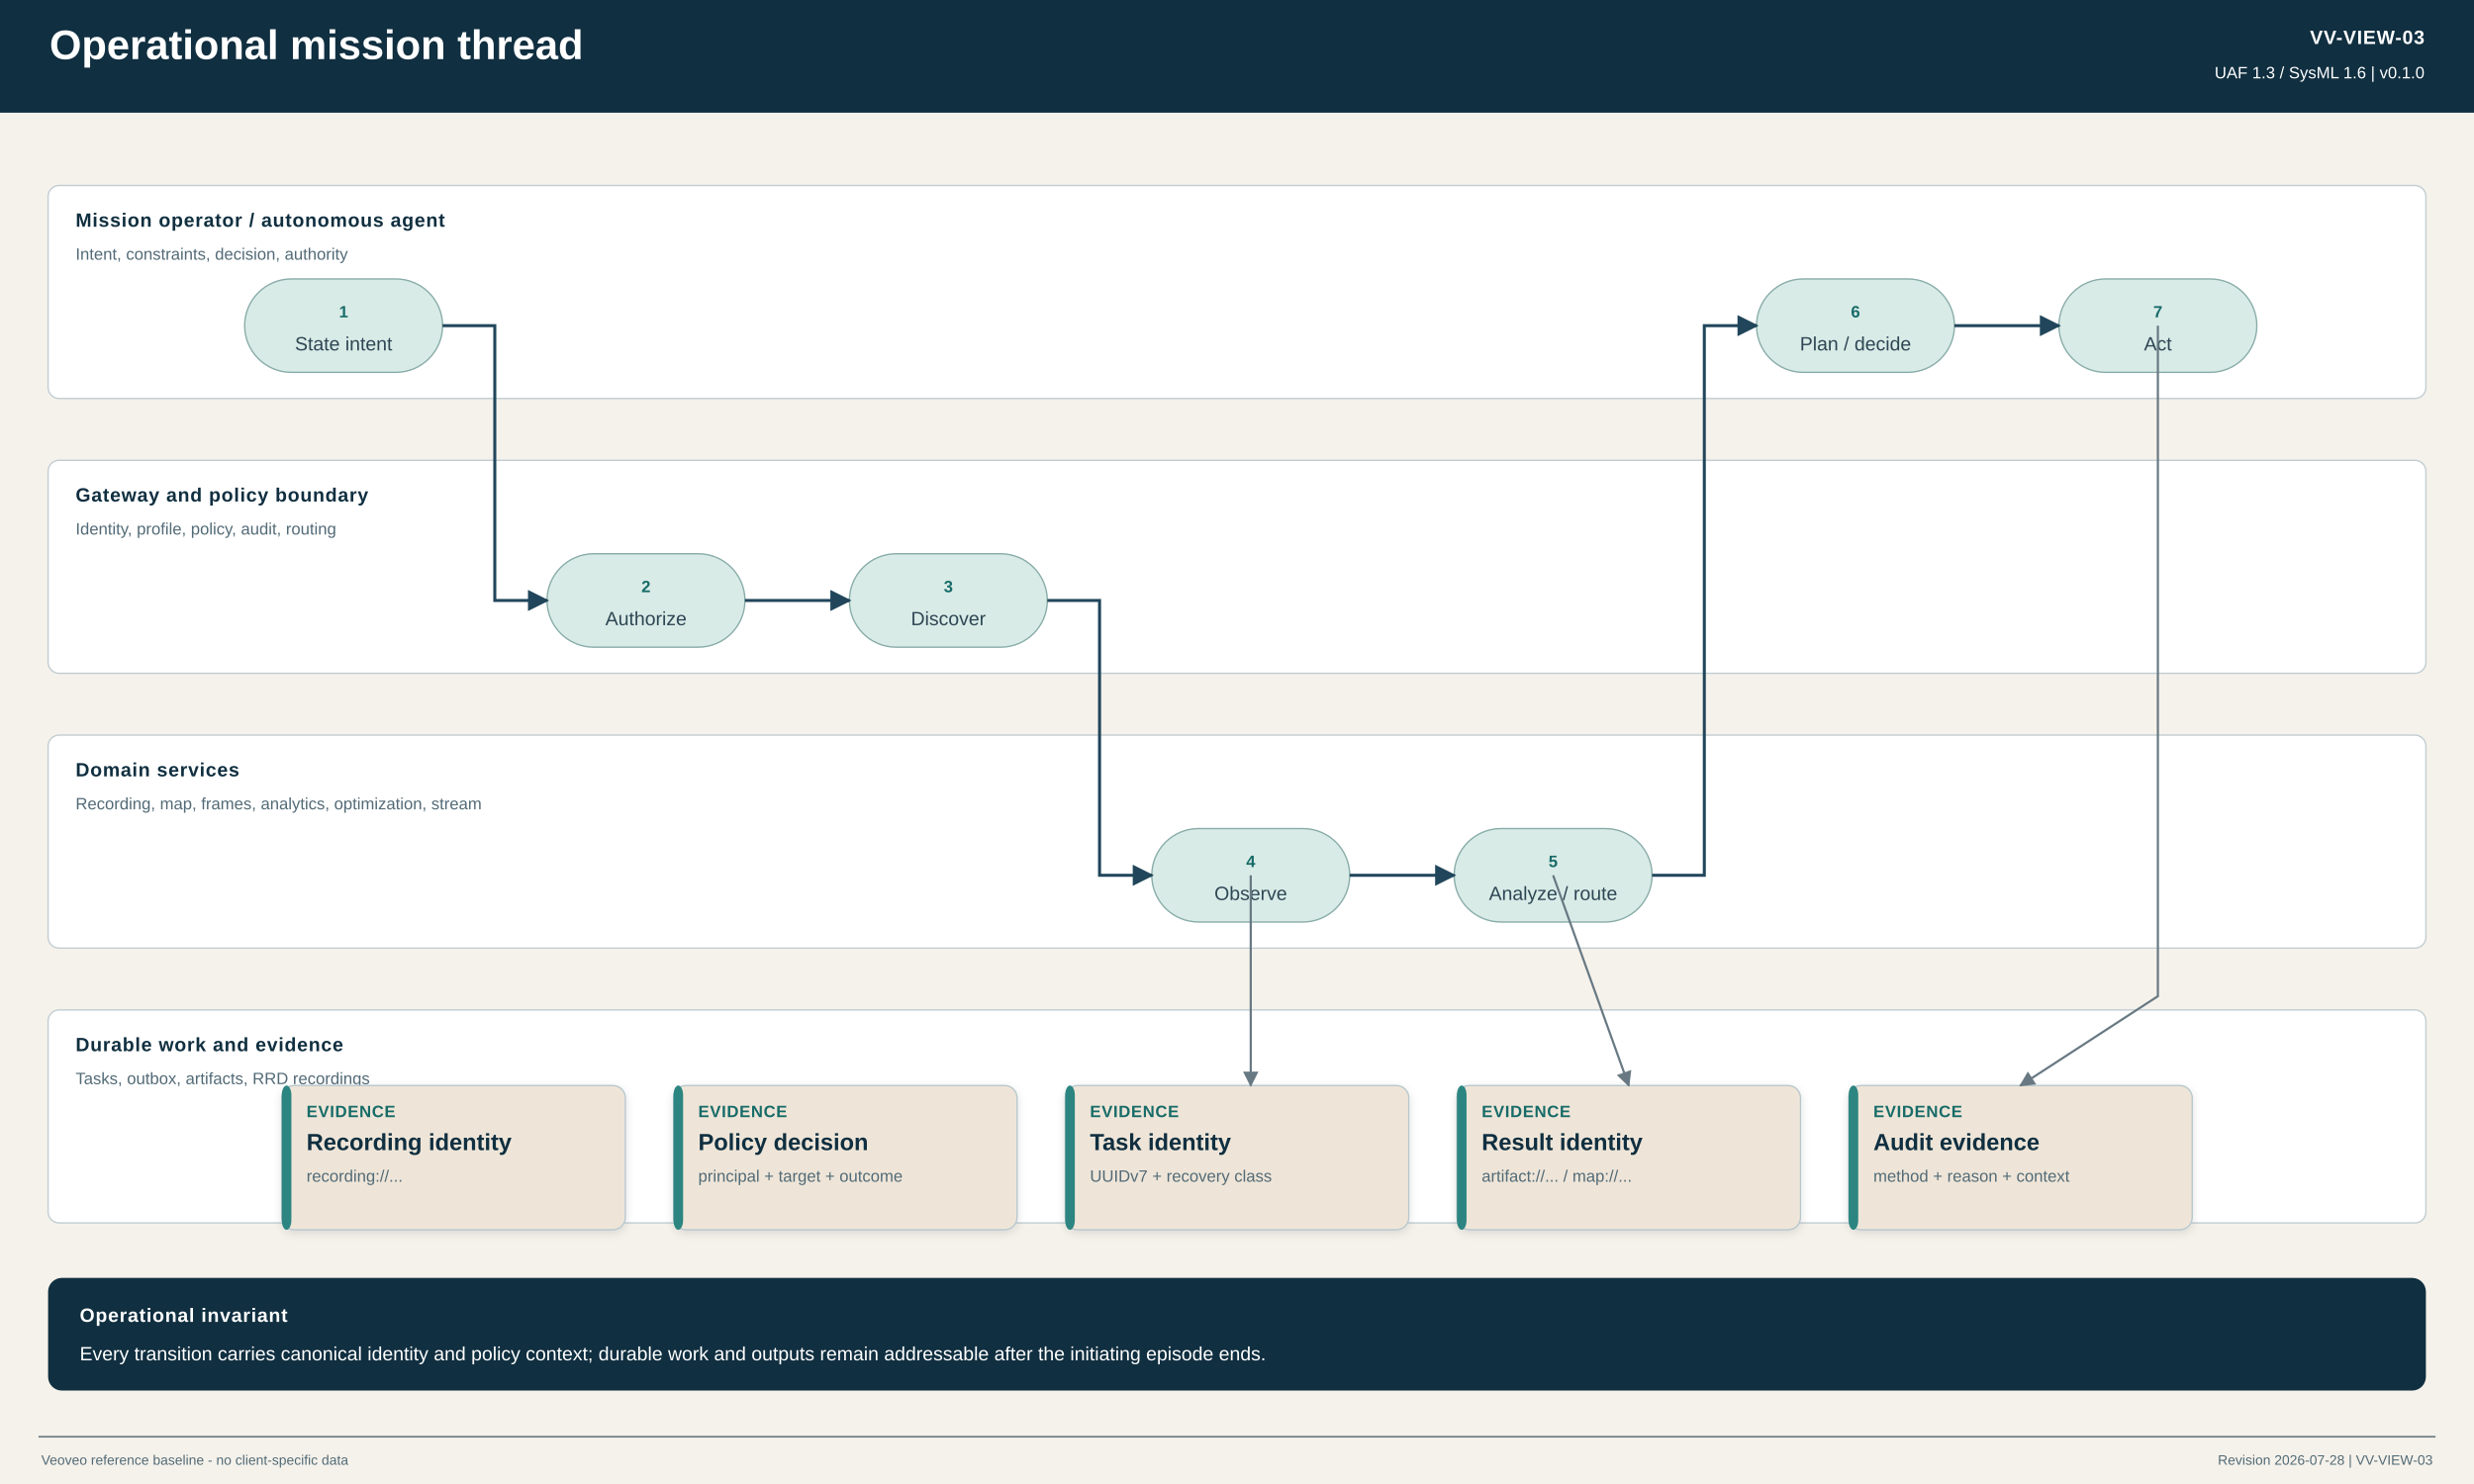
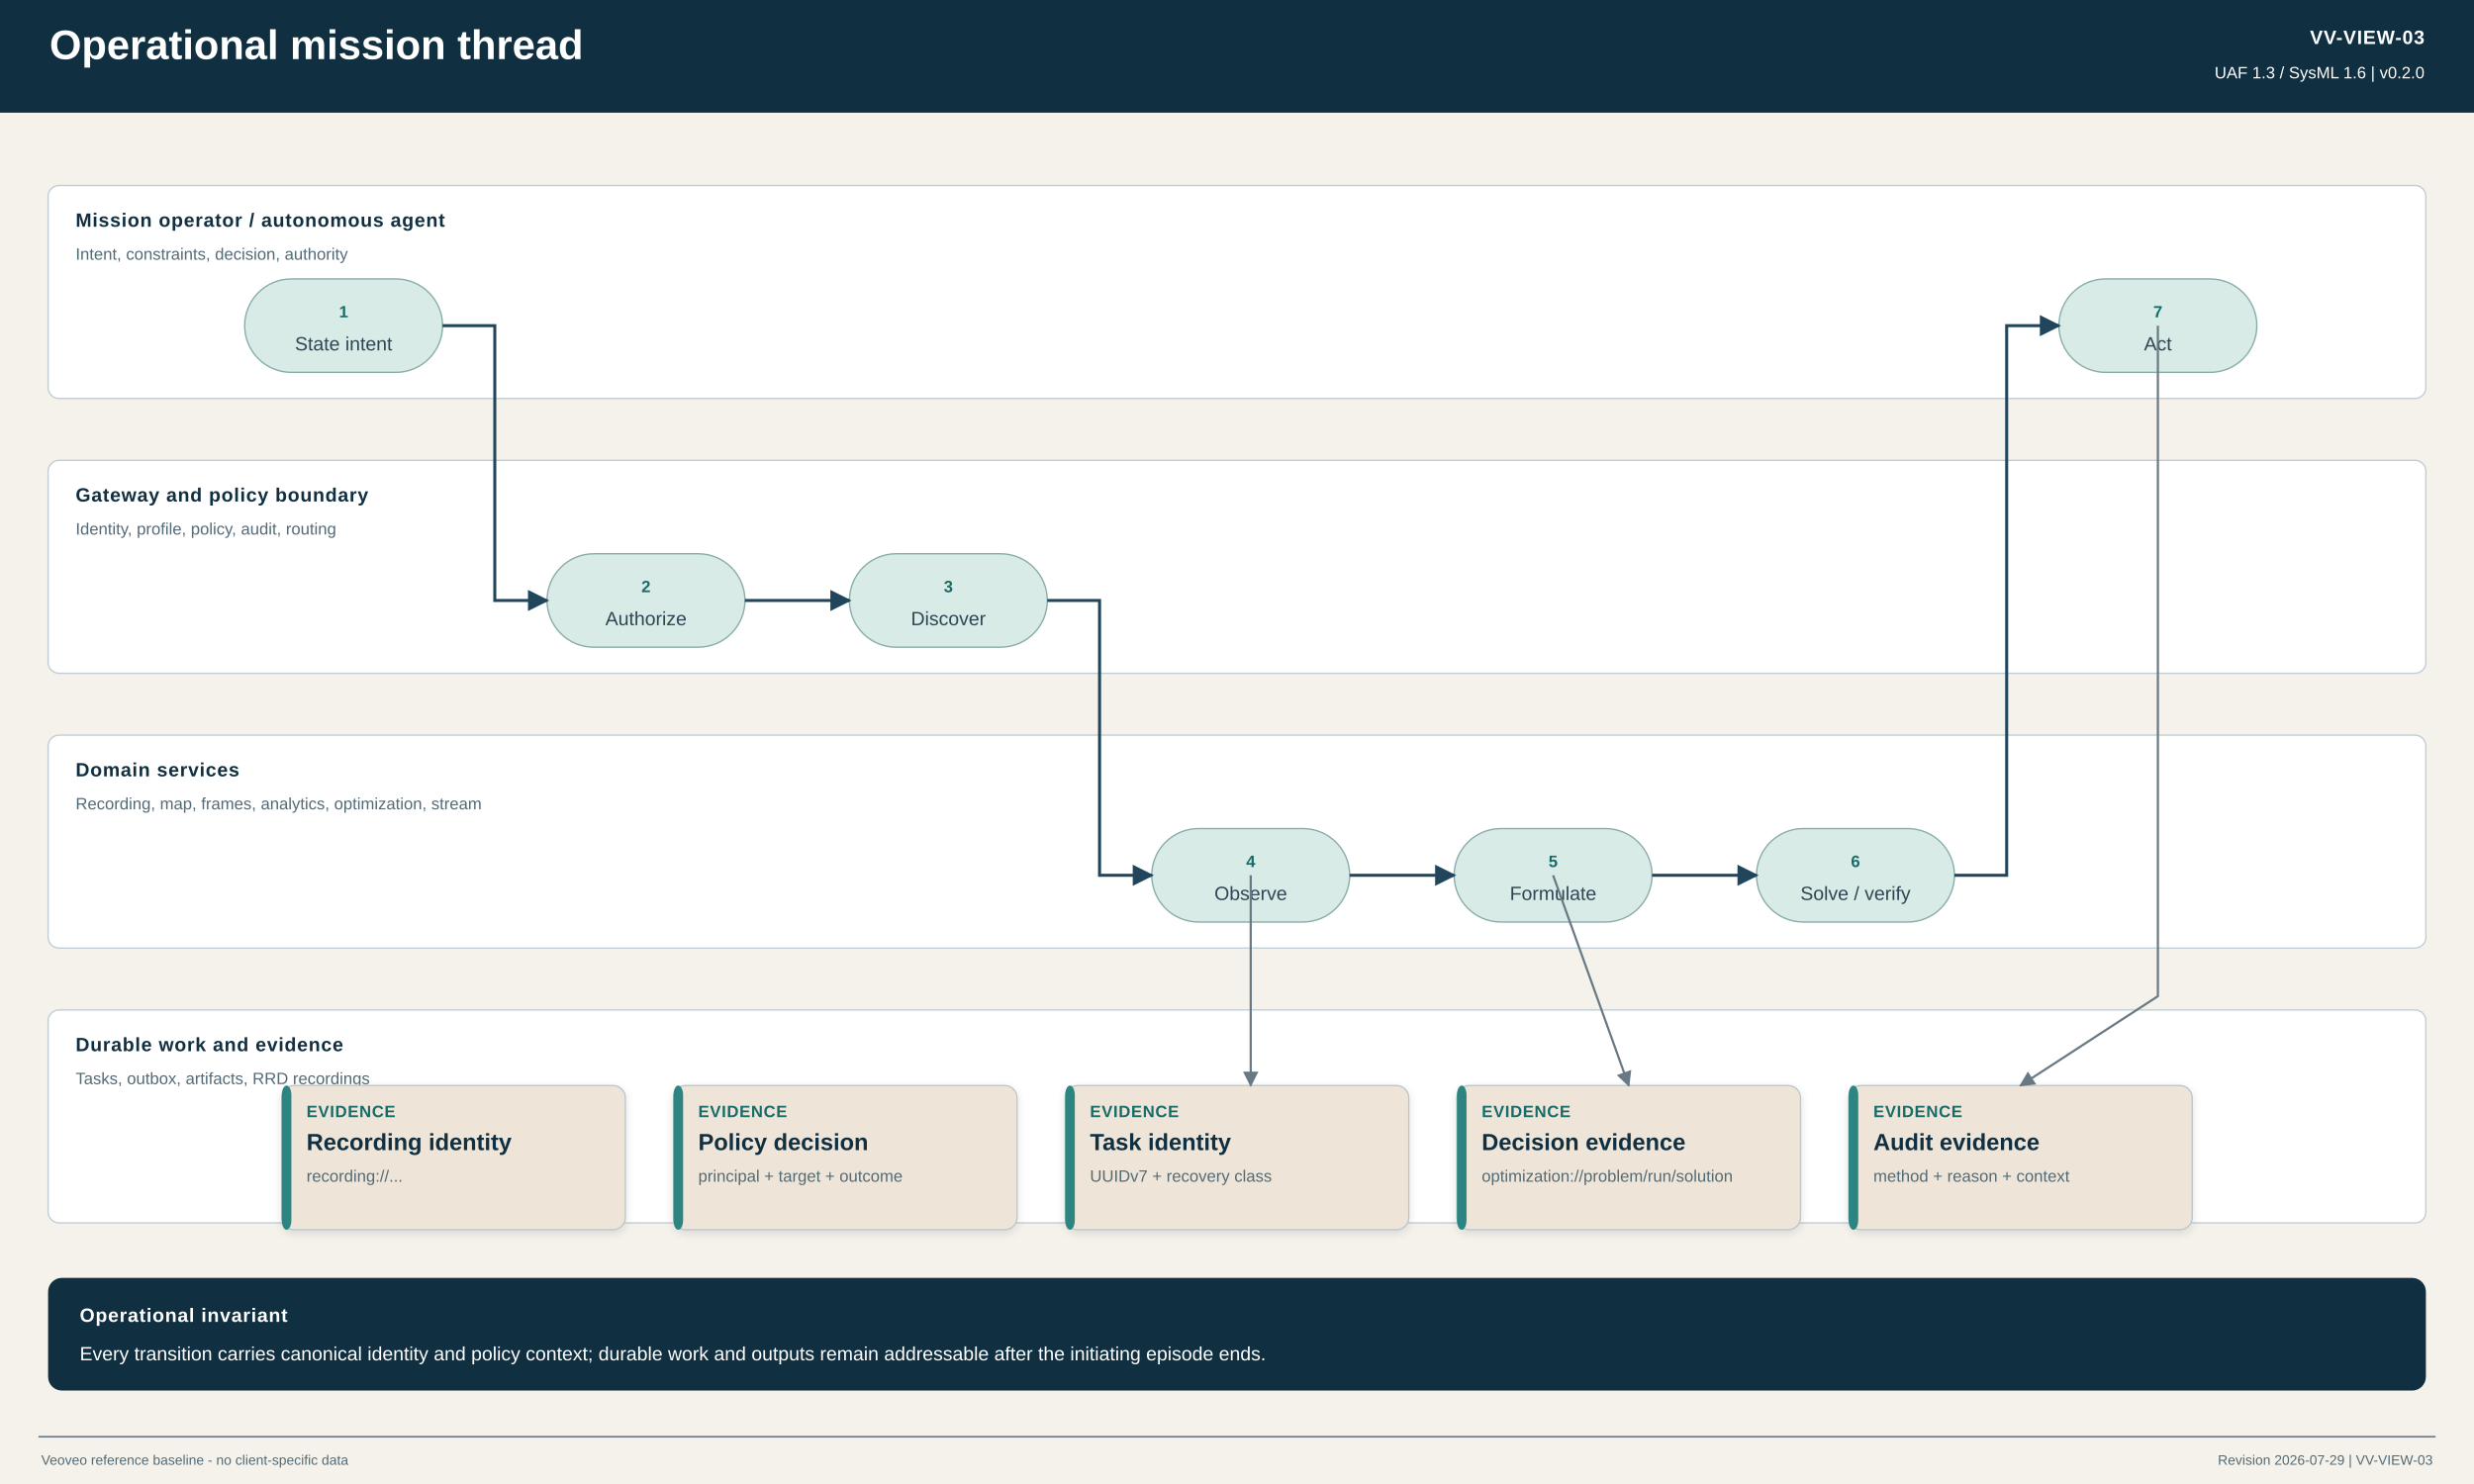
<svg xmlns="http://www.w3.org/2000/svg" viewBox="0 0 1800 1080" width="1800" height="1080" role="img" aria-labelledby="title desc">
  <defs>
    <marker id="arrow" viewBox="0 0 10 10" refX="9" refY="5" markerWidth="7" markerHeight="7" orient="auto-start-reverse">
      <path d="M 0 0 L 10 5 L 0 10 z" fill="#21465b" />
    </marker>
    <marker id="arrow-muted" viewBox="0 0 10 10" refX="9" refY="5" markerWidth="7" markerHeight="7" orient="auto-start-reverse">
      <path d="M 0 0 L 10 5 L 0 10 z" fill="#687983" />
    </marker>
    <filter id="shadow" x="-10%" y="-10%" width="120%" height="130%">
      <feDropShadow dx="0" dy="2" stdDeviation="3" flood-color="#0b2534" flood-opacity="0.12" />
    </filter>
  </defs>
  <style>
.title{font:700 30px Arial,Helvetica,sans-serif;fill:#102f40}.subtitle{font:400 15px Arial,Helvetica,sans-serif;fill:#4d626d}.label{font:700 14px Arial,Helvetica,sans-serif;fill:#102f40;letter-spacing:.04em}.node-title{font:700 17px Arial,Helvetica,sans-serif;fill:#102f40}.node-id{font:700 12px Arial,Helvetica,sans-serif;fill:#176b68;letter-spacing:.04em}.body{font:400 14px Arial,Helvetica,sans-serif;fill:#2d4653}.small{font:400 12px Arial,Helvetica,sans-serif;fill:#526a76}.tiny{font:400 10px Arial,Helvetica,sans-serif;fill:#526a76}.inverse{fill:#ffffff}.edge{stroke:#21465b;stroke-width:2.2;fill:none;marker-end:url(#arrow)}.edge-muted{stroke:#687983;stroke-width:1.6;fill:none;marker-end:url(#arrow-muted)}.edge-dash{stroke:#687983;stroke-width:1.5;stroke-dasharray:7 6;fill:none;marker-end:url(#arrow-muted)}
</style>
  <rect x="0" y="0" width="1800" height="1080" rx="0" fill="#f5f2eb" stroke="none" stroke-width="1" opacity="1" />
  <rect x="0" y="0" width="1800" height="82" rx="0" fill="#102f40" stroke="none" stroke-width="1" opacity="1" />
  <text x="36" y="43" class="title inverse" text-anchor="start">Operational mission thread</text>
  <text x="1764" y="32" class="label inverse" text-anchor="end">VV-VIEW-03</text>
-   <text x="1764" y="57" class="small inverse" text-anchor="end">UAF 1.3 / SysML 1.6 | v0.1.0</text>
+   <text x="1764" y="57" class="small inverse" text-anchor="end">UAF 1.3 / SysML 1.6 | v0.2.0</text>
  <rect x="35" y="135" width="1730" height="155" rx="8" fill="#ffffff" stroke="#c1cdd2" stroke-width="1" opacity="1" />
  <text x="55" y="165" class="label" text-anchor="start">Mission operator / autonomous agent</text>
  <text x="55" y="189" class="small" text-anchor="start">Intent, constraints, decision, authority</text>
  <rect x="35" y="335" width="1730" height="155" rx="8" fill="#ffffff" stroke="#c1cdd2" stroke-width="1" opacity="1" />
  <text x="55" y="365" class="label" text-anchor="start">Gateway and policy boundary</text>
  <text x="55" y="389" class="small" text-anchor="start">Identity, profile, policy, audit, routing</text>
  <rect x="35" y="535" width="1730" height="155" rx="8" fill="#ffffff" stroke="#c1cdd2" stroke-width="1" opacity="1" />
  <text x="55" y="565" class="label" text-anchor="start">Domain services</text>
  <text x="55" y="589" class="small" text-anchor="start">Recording, map, frames, analytics, optimization, stream</text>
  <rect x="35" y="735" width="1730" height="155" rx="8" fill="#ffffff" stroke="#c1cdd2" stroke-width="1" opacity="1" />
  <text x="55" y="765" class="label" text-anchor="start">Durable work and evidence</text>
  <text x="55" y="789" class="small" text-anchor="start">Tasks, outbox, artifacts, RRD recordings</text>
  <rect x="178" y="203" width="144" height="68" rx="34" fill="#d9ebe7" stroke="#88aca8" stroke-width="1" opacity="1" />
  <text x="250" y="231" class="node-id" text-anchor="middle">1</text>
  <text x="250" y="255" class="body" text-anchor="middle">State intent</text>
  <rect x="398" y="403" width="144" height="68" rx="34" fill="#d9ebe7" stroke="#88aca8" stroke-width="1" opacity="1" />
  <text x="470" y="431" class="node-id" text-anchor="middle">2</text>
  <text x="470" y="455" class="body" text-anchor="middle">Authorize</text>
  <rect x="618" y="403" width="144" height="68" rx="34" fill="#d9ebe7" stroke="#88aca8" stroke-width="1" opacity="1" />
  <text x="690" y="431" class="node-id" text-anchor="middle">3</text>
  <text x="690" y="455" class="body" text-anchor="middle">Discover</text>
  <rect x="838" y="603" width="144" height="68" rx="34" fill="#d9ebe7" stroke="#88aca8" stroke-width="1" opacity="1" />
  <text x="910" y="631" class="node-id" text-anchor="middle">4</text>
  <text x="910" y="655" class="body" text-anchor="middle">Observe</text>
  <rect x="1058" y="603" width="144" height="68" rx="34" fill="#d9ebe7" stroke="#88aca8" stroke-width="1" opacity="1" />
  <text x="1130" y="631" class="node-id" text-anchor="middle">5</text>
-   <text x="1130" y="655" class="body" text-anchor="middle">Analyze / route</text>
-   <rect x="1278" y="203" width="144" height="68" rx="34" fill="#d9ebe7" stroke="#88aca8" stroke-width="1" opacity="1" />
-   <text x="1350" y="231" class="node-id" text-anchor="middle">6</text>
-   <text x="1350" y="255" class="body" text-anchor="middle">Plan / decide</text>
+   <text x="1130" y="655" class="body" text-anchor="middle">Formulate</text>
+   <rect x="1278" y="603" width="144" height="68" rx="34" fill="#d9ebe7" stroke="#88aca8" stroke-width="1" opacity="1" />
+   <text x="1350" y="631" class="node-id" text-anchor="middle">6</text>
+   <text x="1350" y="655" class="body" text-anchor="middle">Solve / verify</text>
  <rect x="1498" y="203" width="144" height="68" rx="34" fill="#d9ebe7" stroke="#88aca8" stroke-width="1" opacity="1" />
  <text x="1570" y="231" class="node-id" text-anchor="middle">7</text>
  <text x="1570" y="255" class="body" text-anchor="middle">Act</text>
  <path d="M 322 237 L 360.0 237 L 360.0 437 L 398 437" class="edge" />
  <path d="M 542 437 L 580.0 437 L 580.0 437 L 618 437" class="edge" />
  <path d="M 762 437 L 800.0 437 L 800.0 637 L 838 637" class="edge" />
  <path d="M 982 637 L 1020.0 637 L 1020.0 637 L 1058 637" class="edge" />
-   <path d="M 1202 637 L 1240.0 637 L 1240.0 237 L 1278 237" class="edge" />
-   <path d="M 1422 237 L 1460.0 237 L 1460.0 237 L 1498 237" class="edge" />
+   <path d="M 1202 637 L 1240.0 637 L 1240.0 637 L 1278 637" class="edge" />
+   <path d="M 1422 637 L 1460.0 637 L 1460.0 237 L 1498 237" class="edge" />
  <rect x="205" y="790" width="250" height="105" rx="9" fill="#eee5d8" stroke="#b8c7cd" stroke-width="1" opacity="1" filter="url(#shadow)" />
  <rect x="205" y="790" width="7" height="105" rx="7" fill="#2c8580" stroke="none" stroke-width="1" opacity="1" />
  <text x="223" y="813" class="node-id" text-anchor="start">EVIDENCE</text>
  <text x="223" y="837" class="node-title" text-anchor="start">
    <tspan x="223" dy="0">Recording identity</tspan>
  </text>
  <text x="223" y="860" class="small" text-anchor="start">
    <tspan x="223" dy="0">recording://...</tspan>
  </text>
  <rect x="490" y="790" width="250" height="105" rx="9" fill="#eee5d8" stroke="#b8c7cd" stroke-width="1" opacity="1" filter="url(#shadow)" />
  <rect x="490" y="790" width="7" height="105" rx="7" fill="#2c8580" stroke="none" stroke-width="1" opacity="1" />
  <text x="508" y="813" class="node-id" text-anchor="start">EVIDENCE</text>
  <text x="508" y="837" class="node-title" text-anchor="start">
    <tspan x="508" dy="0">Policy decision</tspan>
  </text>
  <text x="508" y="860" class="small" text-anchor="start">
    <tspan x="508" dy="0">principal + target + outcome</tspan>
  </text>
  <rect x="775" y="790" width="250" height="105" rx="9" fill="#eee5d8" stroke="#b8c7cd" stroke-width="1" opacity="1" filter="url(#shadow)" />
  <rect x="775" y="790" width="7" height="105" rx="7" fill="#2c8580" stroke="none" stroke-width="1" opacity="1" />
  <text x="793" y="813" class="node-id" text-anchor="start">EVIDENCE</text>
  <text x="793" y="837" class="node-title" text-anchor="start">
    <tspan x="793" dy="0">Task identity</tspan>
  </text>
  <text x="793" y="860" class="small" text-anchor="start">
    <tspan x="793" dy="0">UUIDv7 + recovery class</tspan>
  </text>
  <rect x="1060" y="790" width="250" height="105" rx="9" fill="#eee5d8" stroke="#b8c7cd" stroke-width="1" opacity="1" filter="url(#shadow)" />
  <rect x="1060" y="790" width="7" height="105" rx="7" fill="#2c8580" stroke="none" stroke-width="1" opacity="1" />
  <text x="1078" y="813" class="node-id" text-anchor="start">EVIDENCE</text>
  <text x="1078" y="837" class="node-title" text-anchor="start">
-     <tspan x="1078" dy="0">Result identity</tspan>
+     <tspan x="1078" dy="0">Decision evidence</tspan>
  </text>
  <text x="1078" y="860" class="small" text-anchor="start">
-     <tspan x="1078" dy="0">artifact://... / map://...</tspan>
+     <tspan x="1078" dy="0">optimization://problem/run/solution</tspan>
  </text>
  <rect x="1345" y="790" width="250" height="105" rx="9" fill="#eee5d8" stroke="#b8c7cd" stroke-width="1" opacity="1" filter="url(#shadow)" />
  <rect x="1345" y="790" width="7" height="105" rx="7" fill="#2c8580" stroke="none" stroke-width="1" opacity="1" />
  <text x="1363" y="813" class="node-id" text-anchor="start">EVIDENCE</text>
  <text x="1363" y="837" class="node-title" text-anchor="start">
    <tspan x="1363" dy="0">Audit evidence</tspan>
  </text>
  <text x="1363" y="860" class="small" text-anchor="start">
    <tspan x="1363" dy="0">method + reason + context</tspan>
  </text>
  <path d="M 910 637 L 910 790" class="edge-muted" />
  <path d="M 1130 637 L 1185 790" class="edge-muted" />
  <path d="M 1570 237 L 1570 725 L 1470 790" class="edge-muted" />
  <rect x="35" y="930" width="1730" height="82" rx="10" fill="#102f40" stroke="none" stroke-width="1" opacity="1" />
  <text x="58" y="962" class="label inverse" text-anchor="start">Operational invariant</text>
  <text x="58" y="990" class="body inverse" text-anchor="start">Every transition carries canonical identity and policy context; durable work and outputs remain addressable after the initiating episode ends.</text>
  <rect x="28" y="1045" width="1744" height="1.2" rx="0" fill="#687983" stroke="none" stroke-width="1" opacity="1" />
  <text x="30" y="1066" class="tiny" text-anchor="start">Veoveo reference baseline - no client-specific data</text>
-   <text x="1770" y="1066" class="tiny" text-anchor="end">Revision 2026-07-28 | VV-VIEW-03</text>
+   <text x="1770" y="1066" class="tiny" text-anchor="end">Revision 2026-07-29 | VV-VIEW-03</text>
</svg>
